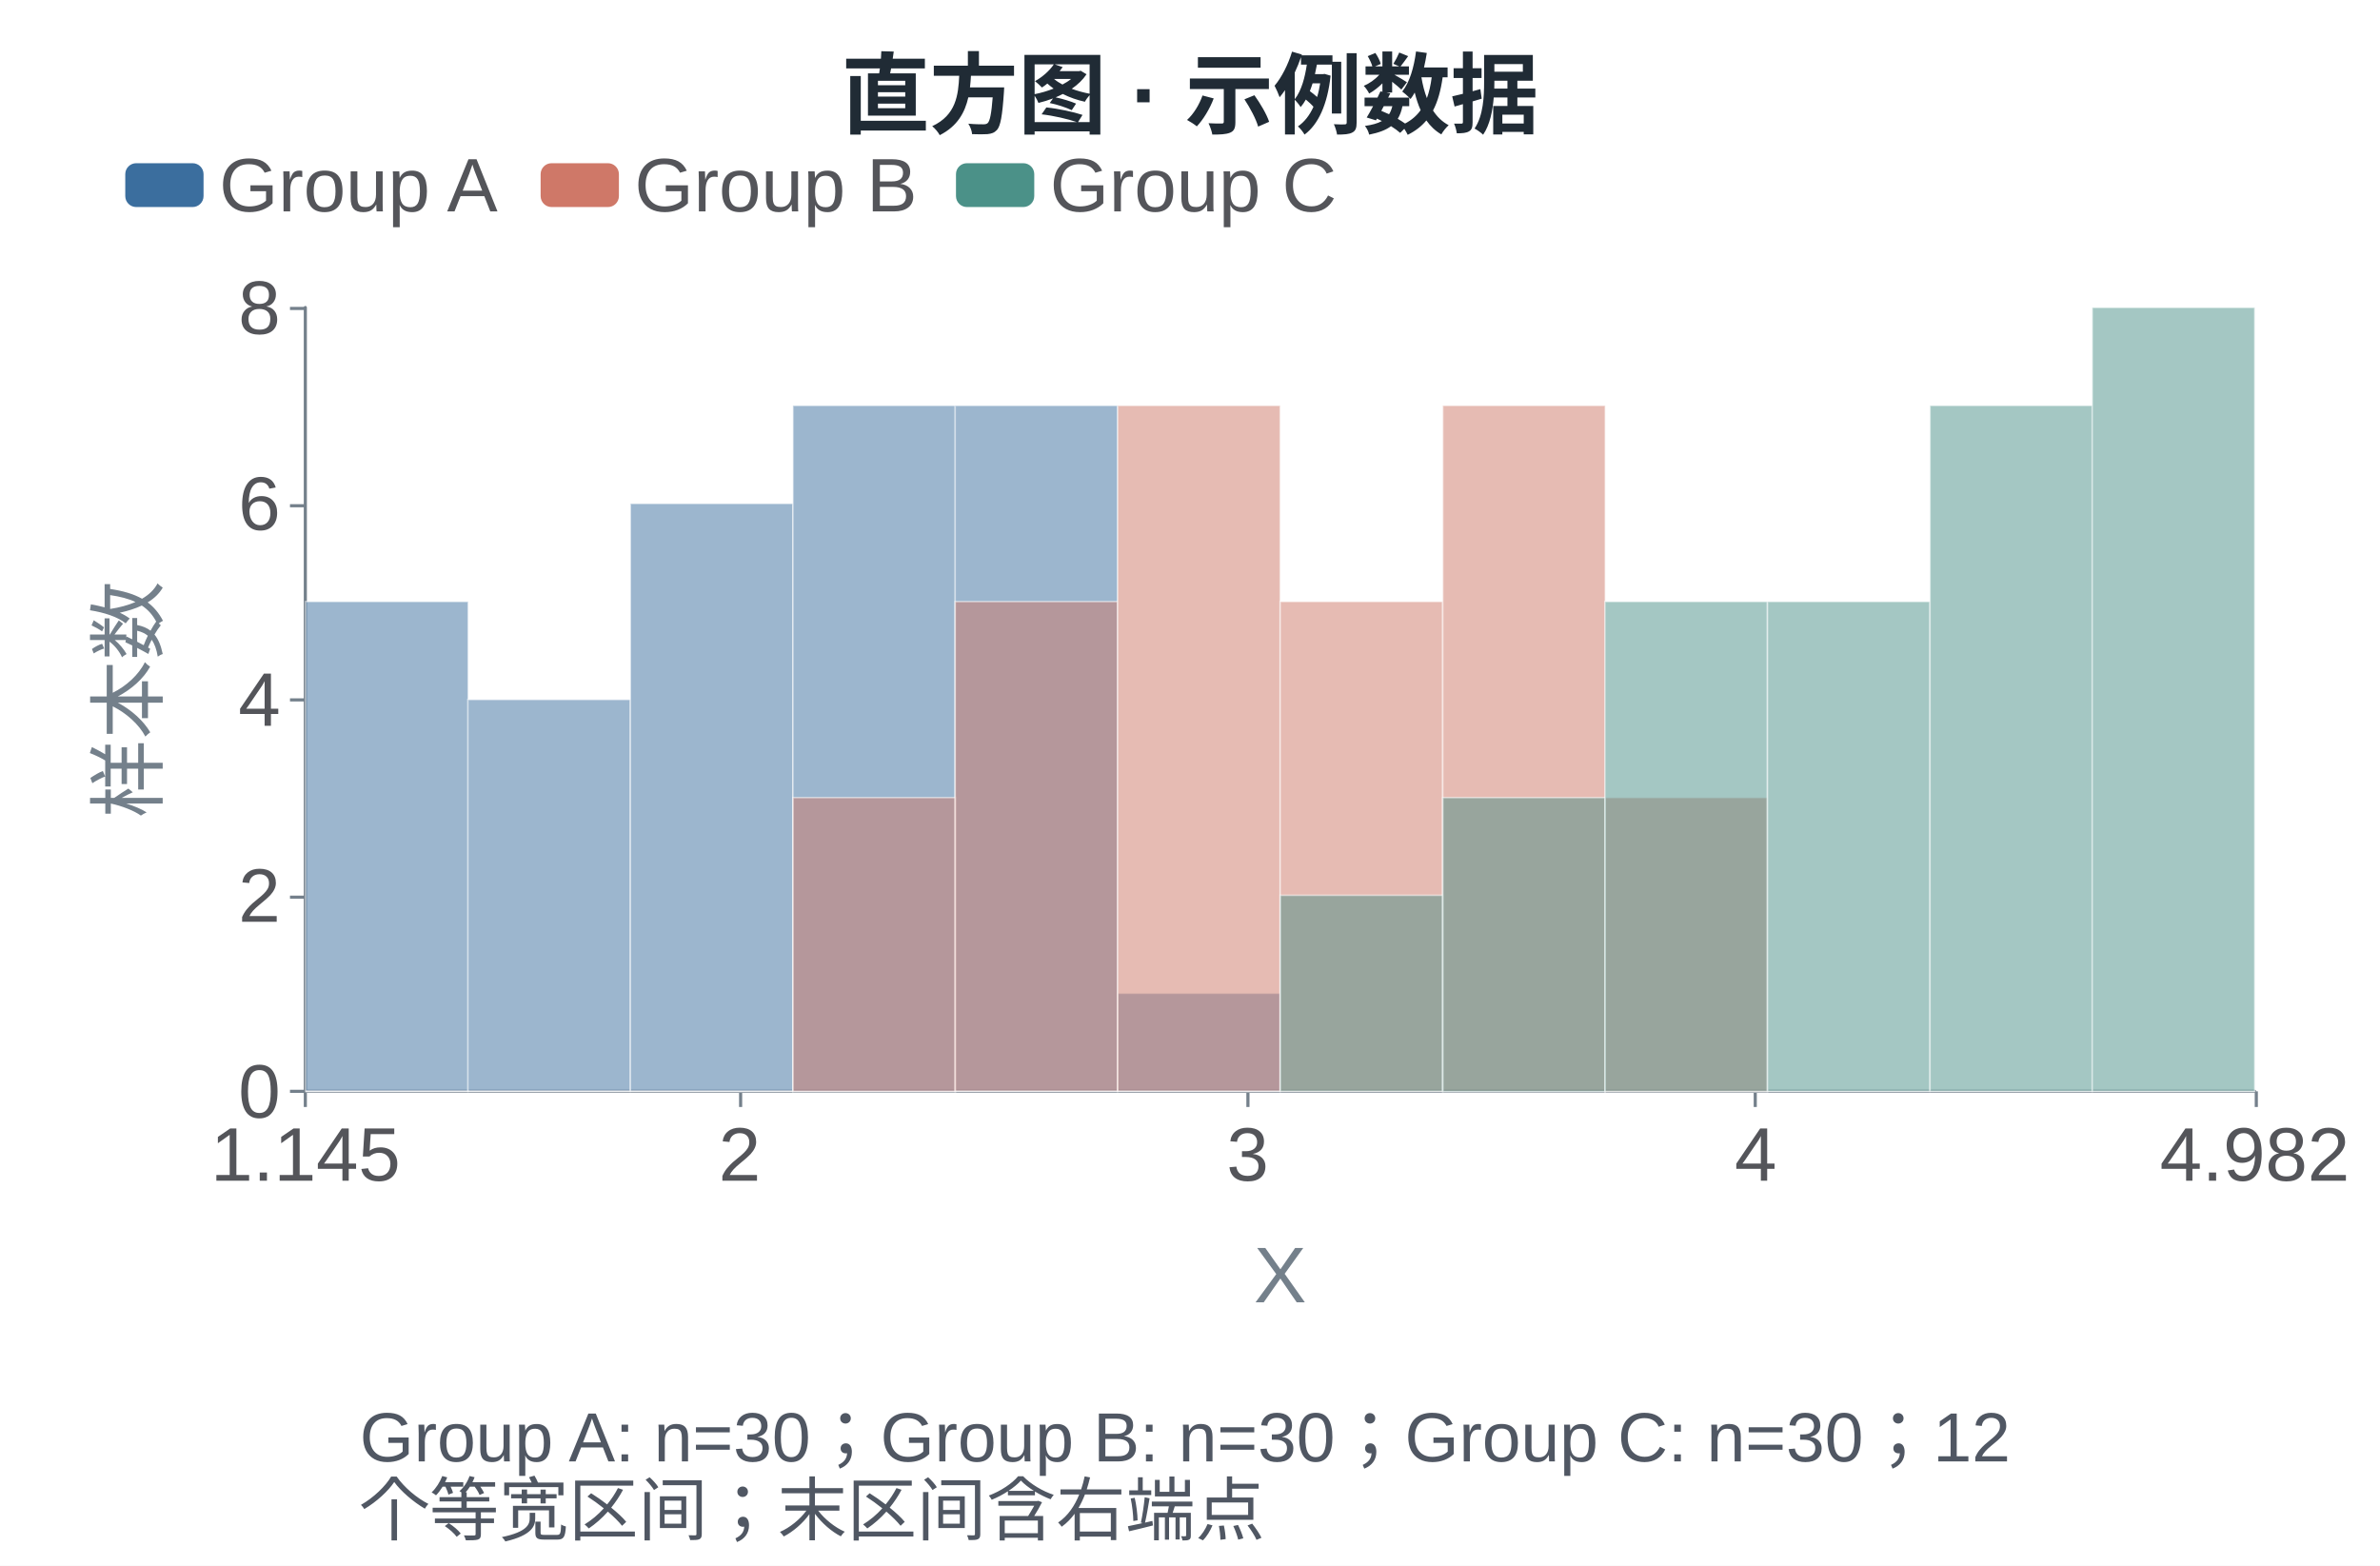
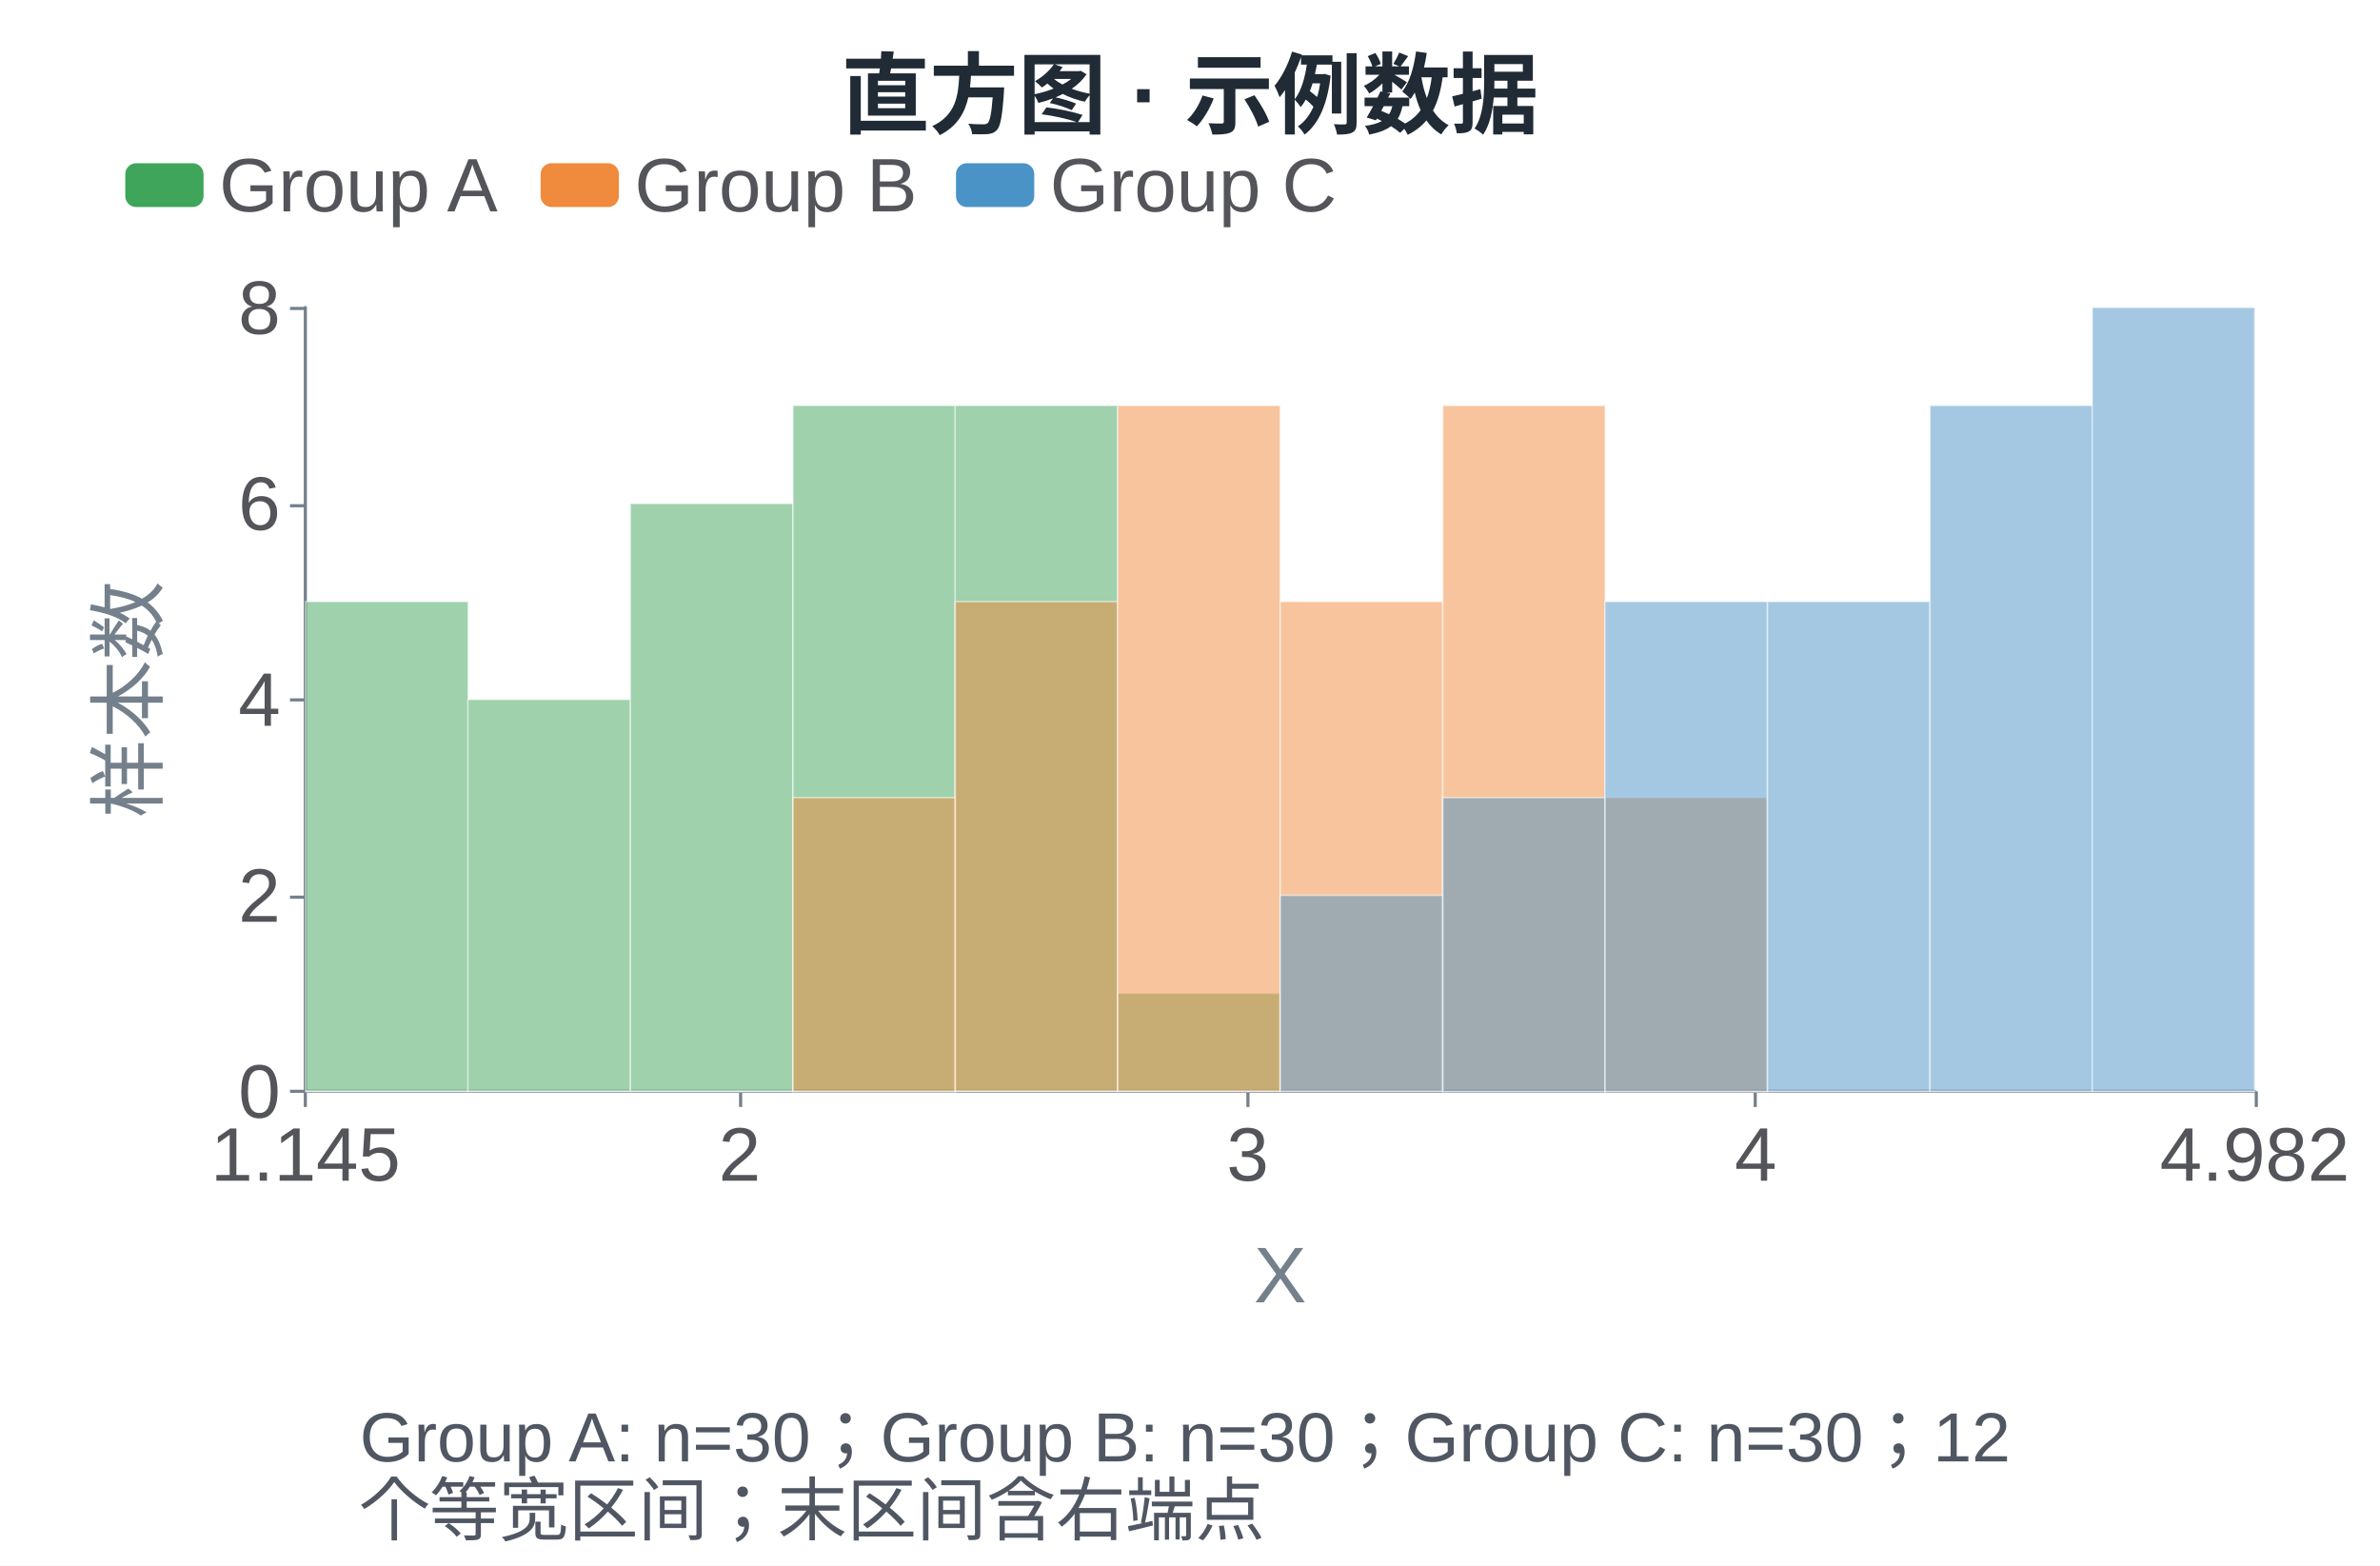
<svg xmlns="http://www.w3.org/2000/svg" width="760" height="500" version="1.1" baseProfile="full" viewBox="0 0 760 500">
  <rect width="760" height="500" x="0" y="0" fill="#fff" />
-   <path d="M0 0l530.3 0l0 54.3l-530.3 0Z" transform="translate(114.8597 439.7491)" fill="none" pointer-events="visible" class="zr85-cls-986" />
+   <path d="M0 0l530.3 0l0 54.3l-530.3 0Z" transform="translate(114.8597 439.7491)" fill="none" pointer-events="visible" class="zr85-cls-998" />
  <text dominant-baseline="central" text-anchor="start" style="font: 22.234px Arial" xml:space="preserve" y="13.563" transform="translate(114.8597 439.7491)" fill="#505763">Group A: n=30；Group B: n=30；Group C: n=30；12</text>
  <text dominant-baseline="central" text-anchor="start" style="font: 22.234px Arial" y="40.688" transform="translate(114.8597 439.7491)" fill="#505763">个等宽区间；末区间含右端点</text>
  <text dominant-baseline="central" text-anchor="middle" style="font-size:25.234px;font-family:Arial;" y="-12.617" transform="matrix(0,-1,1,0,51.571,223.3745)" fill="#74808b">样本数</text>
-   <path d="M97.5 348.5L97.5 98.2" fill="none" pointer-events="visible" stroke="#74808b" stroke-linecap="round" class="zr85-cls-987" />
+   <path d="M97.5 348.5L97.5 98.2" fill="none" pointer-events="visible" stroke="#74808b" stroke-linecap="round" class="zr85-cls-999" />
  <text dominant-baseline="central" text-anchor="middle" style="font-size:25.234px;font-family:Arial;" y="12.617" transform="translate(408.7855 394.5151)" fill="#74808b">X</text>
-   <path d="M97.6 348.5L720 348.5" fill="none" pointer-events="visible" stroke="#74808b" stroke-linecap="round" class="zr85-cls-987" />
-   <path d="M97.6 348.5L92.6 348.5" fill="none" pointer-events="visible" stroke="#74808b" class="zr85-cls-987" />
-   <path d="M97.6 286.5L92.6 286.5" fill="none" pointer-events="visible" stroke="#74808b" class="zr85-cls-987" />
-   <path d="M97.6 223.5L92.6 223.5" fill="none" pointer-events="visible" stroke="#74808b" class="zr85-cls-987" />
-   <path d="M97.6 161.5L92.6 161.5" fill="none" pointer-events="visible" stroke="#74808b" class="zr85-cls-987" />
-   <path d="M97.6 98.5L92.6 98.5" fill="none" pointer-events="visible" stroke="#74808b" class="zr85-cls-987" />
-   <path d="M97.5 348.5L97.5 353.5" fill="none" pointer-events="visible" stroke="#74808b" class="zr85-cls-987" />
-   <path d="M236.5 348.5L236.5 353.5" fill="none" pointer-events="visible" stroke="#74808b" class="zr85-cls-987" />
-   <path d="M398.5 348.5L398.5 353.5" fill="none" pointer-events="visible" stroke="#74808b" class="zr85-cls-987" />
-   <path d="M560.5 348.5L560.5 353.5" fill="none" pointer-events="visible" stroke="#74808b" class="zr85-cls-987" />
-   <path d="M720.5 348.5L720.5 353.5" fill="none" pointer-events="visible" stroke="#74808b" class="zr85-cls-987" />
+   <path d="M97.6 348.5L720 348.5" fill="none" pointer-events="visible" stroke="#74808b" stroke-linecap="round" class="zr85-cls-999" />
+   <path d="M97.6 348.5L92.6 348.5" fill="none" pointer-events="visible" stroke="#74808b" class="zr85-cls-999" />
+   <path d="M97.6 286.5L92.6 286.5" fill="none" pointer-events="visible" stroke="#74808b" class="zr85-cls-999" />
+   <path d="M97.6 223.5L92.6 223.5" fill="none" pointer-events="visible" stroke="#74808b" class="zr85-cls-999" />
+   <path d="M97.6 161.5L92.6 161.5" fill="none" pointer-events="visible" stroke="#74808b" class="zr85-cls-999" />
+   <path d="M97.6 98.5L92.6 98.5" fill="none" pointer-events="visible" stroke="#74808b" class="zr85-cls-999" />
+   <path d="M97.5 348.5L97.5 353.5" fill="none" pointer-events="visible" stroke="#74808b" class="zr85-cls-999" />
+   <path d="M236.5 348.5L236.5 353.5" fill="none" pointer-events="visible" stroke="#74808b" class="zr85-cls-999" />
+   <path d="M398.5 348.5L398.5 353.5" fill="none" pointer-events="visible" stroke="#74808b" class="zr85-cls-999" />
+   <path d="M560.5 348.5L560.5 353.5" fill="none" pointer-events="visible" stroke="#74808b" class="zr85-cls-999" />
+   <path d="M720.5 348.5L720.5 353.5" fill="none" pointer-events="visible" stroke="#74808b" class="zr85-cls-999" />
  <text dominant-baseline="central" text-anchor="end" style="font-size:24.234px;font-family:Arial;" transform="translate(89.571 348.5151)" fill="#54555a">0</text>
  <text dominant-baseline="central" text-anchor="end" style="font-size:24.234px;font-family:Arial;" transform="translate(89.571 285.9448)" fill="#54555a">2</text>
  <text dominant-baseline="central" text-anchor="end" style="font-size:24.234px;font-family:Arial;" transform="translate(89.571 223.3745)" fill="#54555a">4</text>
  <text dominant-baseline="central" text-anchor="end" style="font-size:24.234px;font-family:Arial;" transform="translate(89.571 160.8043)" fill="#54555a">6</text>
  <text dominant-baseline="central" text-anchor="end" style="font-size:24.234px;font-family:Arial;" transform="translate(89.571 98.234)" fill="#54555a">8</text>
  <text dominant-baseline="central" text-anchor="middle" style="font-size:24.234px;font-family:Arial;" y="12.117" transform="translate(97.571 356.5151)" fill="#54555a">1.145</text>
  <text dominant-baseline="central" text-anchor="middle" style="font-size:24.234px;font-family:Arial;" y="12.117" transform="translate(236.1977 356.5151)" fill="#54555a">2</text>
  <text dominant-baseline="central" text-anchor="middle" style="font-size:24.234px;font-family:Arial;" y="12.117" transform="translate(398.4119 356.5151)" fill="#54555a">3</text>
  <text dominant-baseline="central" text-anchor="middle" style="font-size:24.234px;font-family:Arial;" y="12.117" transform="translate(560.6261 356.5151)" fill="#54555a">4</text>
  <text dominant-baseline="central" text-anchor="middle" style="font-size:24.234px;font-family:Arial;" y="12.117" transform="translate(720 356.5151)" fill="#54555a">4.982</text>
-   <path d="M97.6 192.1l51.9 0l0 156.4l-51.9 0Z" fill="#3B6E9E" fill-opacity="0.5" stroke="#fff" stroke-width="0.5" stroke-opacity="0.5" ecmeta_series_index="0" ecmeta_data_index="0" ecmeta_ssr_type="chart" class="zr85-cls-988" />
-   <path d="M149.4 223.4l51.9 0l0 125.1l-51.9 0Z" fill="#3B6E9E" fill-opacity="0.5" stroke="#fff" stroke-width="0.5" stroke-opacity="0.5" ecmeta_series_index="0" ecmeta_data_index="1" ecmeta_ssr_type="chart" class="zr85-cls-988" />
-   <path d="M201.3 160.8l51.9 0l0 187.7l-51.9 0Z" fill="#3B6E9E" fill-opacity="0.5" stroke="#fff" stroke-width="0.5" stroke-opacity="0.5" ecmeta_series_index="0" ecmeta_data_index="2" ecmeta_ssr_type="chart" class="zr85-cls-988" />
-   <path d="M253.2 129.5l51.9 0l0 219l-51.9 0Z" fill="#3B6E9E" fill-opacity="0.5" stroke="#fff" stroke-width="0.5" stroke-opacity="0.5" ecmeta_series_index="0" ecmeta_data_index="3" ecmeta_ssr_type="chart" class="zr85-cls-988" />
-   <path d="M305 129.5l51.9 0l0 219l-51.9 0Z" fill="#3B6E9E" fill-opacity="0.5" stroke="#fff" stroke-width="0.5" stroke-opacity="0.5" ecmeta_series_index="0" ecmeta_data_index="4" ecmeta_ssr_type="chart" class="zr85-cls-988" />
-   <path d="M356.9 317.2l51.9 0l0 31.3l-51.9 0Z" fill="#3B6E9E" fill-opacity="0.5" stroke="#fff" stroke-width="0.5" stroke-opacity="0.5" ecmeta_series_index="0" ecmeta_data_index="5" ecmeta_ssr_type="chart" class="zr85-cls-988" />
-   <path d="M408.8 348.5l51.9 0l0 0l-51.9 0Z" fill="#3B6E9E" fill-opacity="0.5" stroke="#fff" stroke-width="0.5" stroke-opacity="0.5" ecmeta_series_index="0" ecmeta_data_index="6" ecmeta_ssr_type="chart" class="zr85-cls-988" />
-   <path d="M460.7 348.5l51.9 0l0 0l-51.9 0Z" fill="#3B6E9E" fill-opacity="0.5" stroke="#fff" stroke-width="0.5" stroke-opacity="0.5" ecmeta_series_index="0" ecmeta_data_index="7" ecmeta_ssr_type="chart" class="zr85-cls-988" />
-   <path d="M512.5 348.5l51.9 0l0 0l-51.9 0Z" fill="#3B6E9E" fill-opacity="0.5" stroke="#fff" stroke-width="0.5" stroke-opacity="0.5" ecmeta_series_index="0" ecmeta_data_index="8" ecmeta_ssr_type="chart" class="zr85-cls-988" />
-   <path d="M564.4 348.5l51.9 0l0 0l-51.9 0Z" fill="#3B6E9E" fill-opacity="0.5" stroke="#fff" stroke-width="0.5" stroke-opacity="0.5" ecmeta_series_index="0" ecmeta_data_index="9" ecmeta_ssr_type="chart" class="zr85-cls-988" />
-   <path d="M616.3 348.5l51.9 0l0 0l-51.9 0Z" fill="#3B6E9E" fill-opacity="0.5" stroke="#fff" stroke-width="0.5" stroke-opacity="0.5" ecmeta_series_index="0" ecmeta_data_index="10" ecmeta_ssr_type="chart" class="zr85-cls-988" />
-   <path d="M668.1 348.5l51.9 0l0 0l-51.9 0Z" fill="#3B6E9E" fill-opacity="0.5" stroke="#fff" stroke-width="0.5" stroke-opacity="0.5" ecmeta_series_index="0" ecmeta_data_index="11" ecmeta_ssr_type="chart" class="zr85-cls-988" />
-   <path d="M97.6 348.5l51.9 0l0 0l-51.9 0Z" fill="#CF7868" fill-opacity="0.5" stroke="#fff" stroke-width="0.5" stroke-opacity="0.5" ecmeta_series_index="1" ecmeta_data_index="0" ecmeta_ssr_type="chart" class="zr85-cls-989" />
-   <path d="M149.4 348.5l51.9 0l0 0l-51.9 0Z" fill="#CF7868" fill-opacity="0.5" stroke="#fff" stroke-width="0.5" stroke-opacity="0.5" ecmeta_series_index="1" ecmeta_data_index="1" ecmeta_ssr_type="chart" class="zr85-cls-989" />
-   <path d="M201.3 348.5l51.9 0l0 0l-51.9 0Z" fill="#CF7868" fill-opacity="0.5" stroke="#fff" stroke-width="0.5" stroke-opacity="0.5" ecmeta_series_index="1" ecmeta_data_index="2" ecmeta_ssr_type="chart" class="zr85-cls-989" />
-   <path d="M253.2 254.7l51.9 0l0 93.9l-51.9 0Z" fill="#CF7868" fill-opacity="0.5" stroke="#fff" stroke-width="0.5" stroke-opacity="0.5" ecmeta_series_index="1" ecmeta_data_index="3" ecmeta_ssr_type="chart" class="zr85-cls-989" />
-   <path d="M305 192.1l51.9 0l0 156.4l-51.9 0Z" fill="#CF7868" fill-opacity="0.5" stroke="#fff" stroke-width="0.5" stroke-opacity="0.5" ecmeta_series_index="1" ecmeta_data_index="4" ecmeta_ssr_type="chart" class="zr85-cls-989" />
-   <path d="M356.9 129.5l51.9 0l0 219l-51.9 0Z" fill="#CF7868" fill-opacity="0.5" stroke="#fff" stroke-width="0.5" stroke-opacity="0.5" ecmeta_series_index="1" ecmeta_data_index="5" ecmeta_ssr_type="chart" class="zr85-cls-989" />
-   <path d="M408.8 192.1l51.9 0l0 156.4l-51.9 0Z" fill="#CF7868" fill-opacity="0.5" stroke="#fff" stroke-width="0.5" stroke-opacity="0.5" ecmeta_series_index="1" ecmeta_data_index="6" ecmeta_ssr_type="chart" class="zr85-cls-989" />
-   <path d="M460.7 129.5l51.9 0l0 219l-51.9 0Z" fill="#CF7868" fill-opacity="0.5" stroke="#fff" stroke-width="0.5" stroke-opacity="0.5" ecmeta_series_index="1" ecmeta_data_index="7" ecmeta_ssr_type="chart" class="zr85-cls-989" />
-   <path d="M512.5 254.7l51.9 0l0 93.9l-51.9 0Z" fill="#CF7868" fill-opacity="0.5" stroke="#fff" stroke-width="0.5" stroke-opacity="0.5" ecmeta_series_index="1" ecmeta_data_index="8" ecmeta_ssr_type="chart" class="zr85-cls-989" />
-   <path d="M564.4 348.5l51.9 0l0 0l-51.9 0Z" fill="#CF7868" fill-opacity="0.5" stroke="#fff" stroke-width="0.5" stroke-opacity="0.5" ecmeta_series_index="1" ecmeta_data_index="9" ecmeta_ssr_type="chart" class="zr85-cls-989" />
-   <path d="M616.3 348.5l51.9 0l0 0l-51.9 0Z" fill="#CF7868" fill-opacity="0.5" stroke="#fff" stroke-width="0.5" stroke-opacity="0.5" ecmeta_series_index="1" ecmeta_data_index="10" ecmeta_ssr_type="chart" class="zr85-cls-989" />
-   <path d="M668.1 348.5l51.9 0l0 0l-51.9 0Z" fill="#CF7868" fill-opacity="0.5" stroke="#fff" stroke-width="0.5" stroke-opacity="0.5" ecmeta_series_index="1" ecmeta_data_index="11" ecmeta_ssr_type="chart" class="zr85-cls-989" />
-   <path d="M97.6 348.5l51.9 0l0 0l-51.9 0Z" fill="#4B9188" fill-opacity="0.5" stroke="#fff" stroke-width="0.5" stroke-opacity="0.5" ecmeta_series_index="2" ecmeta_data_index="0" ecmeta_ssr_type="chart" class="zr85-cls-990" />
-   <path d="M149.4 348.5l51.9 0l0 0l-51.9 0Z" fill="#4B9188" fill-opacity="0.5" stroke="#fff" stroke-width="0.5" stroke-opacity="0.5" ecmeta_series_index="2" ecmeta_data_index="1" ecmeta_ssr_type="chart" class="zr85-cls-990" />
-   <path d="M201.3 348.5l51.9 0l0 0l-51.9 0Z" fill="#4B9188" fill-opacity="0.5" stroke="#fff" stroke-width="0.5" stroke-opacity="0.5" ecmeta_series_index="2" ecmeta_data_index="2" ecmeta_ssr_type="chart" class="zr85-cls-990" />
-   <path d="M253.2 348.5l51.9 0l0 0l-51.9 0Z" fill="#4B9188" fill-opacity="0.5" stroke="#fff" stroke-width="0.5" stroke-opacity="0.5" ecmeta_series_index="2" ecmeta_data_index="3" ecmeta_ssr_type="chart" class="zr85-cls-990" />
-   <path d="M305 348.5l51.9 0l0 0l-51.9 0Z" fill="#4B9188" fill-opacity="0.5" stroke="#fff" stroke-width="0.5" stroke-opacity="0.5" ecmeta_series_index="2" ecmeta_data_index="4" ecmeta_ssr_type="chart" class="zr85-cls-990" />
-   <path d="M356.9 348.5l51.9 0l0 0l-51.9 0Z" fill="#4B9188" fill-opacity="0.5" stroke="#fff" stroke-width="0.5" stroke-opacity="0.5" ecmeta_series_index="2" ecmeta_data_index="5" ecmeta_ssr_type="chart" class="zr85-cls-990" />
-   <path d="M408.8 285.9l51.9 0l0 62.6l-51.9 0Z" fill="#4B9188" fill-opacity="0.5" stroke="#fff" stroke-width="0.5" stroke-opacity="0.5" ecmeta_series_index="2" ecmeta_data_index="6" ecmeta_ssr_type="chart" class="zr85-cls-990" />
-   <path d="M460.7 254.7l51.9 0l0 93.9l-51.9 0Z" fill="#4B9188" fill-opacity="0.5" stroke="#fff" stroke-width="0.5" stroke-opacity="0.5" ecmeta_series_index="2" ecmeta_data_index="7" ecmeta_ssr_type="chart" class="zr85-cls-990" />
-   <path d="M512.5 192.1l51.9 0l0 156.4l-51.9 0Z" fill="#4B9188" fill-opacity="0.5" stroke="#fff" stroke-width="0.5" stroke-opacity="0.5" ecmeta_series_index="2" ecmeta_data_index="8" ecmeta_ssr_type="chart" class="zr85-cls-990" />
-   <path d="M564.4 192.1l51.9 0l0 156.4l-51.9 0Z" fill="#4B9188" fill-opacity="0.5" stroke="#fff" stroke-width="0.5" stroke-opacity="0.5" ecmeta_series_index="2" ecmeta_data_index="9" ecmeta_ssr_type="chart" class="zr85-cls-990" />
-   <path d="M616.3 129.5l51.9 0l0 219l-51.9 0Z" fill="#4B9188" fill-opacity="0.5" stroke="#fff" stroke-width="0.5" stroke-opacity="0.5" ecmeta_series_index="2" ecmeta_data_index="10" ecmeta_ssr_type="chart" class="zr85-cls-990" />
-   <path d="M668.1 98.2l51.9 0l0 250.3l-51.9 0Z" fill="#4B9188" fill-opacity="0.5" stroke="#fff" stroke-width="0.5" stroke-opacity="0.5" ecmeta_series_index="2" ecmeta_data_index="11" ecmeta_ssr_type="chart" class="zr85-cls-990" />
-   <path d="M-5 -5l397.1 0l0 34.2l-397.1 0Z" transform="translate(40 47)" fill="rgb(0,0,0)" fill-opacity="0" stroke="#b7b9be" stroke-width="0" class="zr85-cls-987" />
-   <path d="M3.5 0L21.5 0A3.5 3.5 0 0 1 25 3.5L25 10.5A3.5 3.5 0 0 1 21.5 14L3.5 14A3.5 3.5 0 0 1 0 10.5L0 3.5A3.5 3.5 0 0 1 3.5 0" transform="translate(40 52.117)" fill="#3B6E9E" ecmeta_series_index="0" ecmeta_data_index="0" ecmeta_ssr_type="legend" ecmeta_silent="true" class="zr85-cls-987" />
+   <path d="M97.6 192.1l51.9 0l0 156.4l-51.9 0Z" fill="#3FA55A" fill-opacity="0.5" stroke="#fff" stroke-width="0.5" stroke-opacity="0.5" ecmeta_series_index="0" ecmeta_data_index="0" ecmeta_ssr_type="chart" class="zr85-cls-1000" />
+   <path d="M149.4 223.4l51.9 0l0 125.1l-51.9 0Z" fill="#3FA55A" fill-opacity="0.5" stroke="#fff" stroke-width="0.5" stroke-opacity="0.5" ecmeta_series_index="0" ecmeta_data_index="1" ecmeta_ssr_type="chart" class="zr85-cls-1000" />
+   <path d="M201.3 160.8l51.9 0l0 187.7l-51.9 0Z" fill="#3FA55A" fill-opacity="0.5" stroke="#fff" stroke-width="0.5" stroke-opacity="0.5" ecmeta_series_index="0" ecmeta_data_index="2" ecmeta_ssr_type="chart" class="zr85-cls-1000" />
+   <path d="M253.2 129.5l51.9 0l0 219l-51.9 0Z" fill="#3FA55A" fill-opacity="0.5" stroke="#fff" stroke-width="0.5" stroke-opacity="0.5" ecmeta_series_index="0" ecmeta_data_index="3" ecmeta_ssr_type="chart" class="zr85-cls-1000" />
+   <path d="M305 129.5l51.9 0l0 219l-51.9 0Z" fill="#3FA55A" fill-opacity="0.5" stroke="#fff" stroke-width="0.5" stroke-opacity="0.5" ecmeta_series_index="0" ecmeta_data_index="4" ecmeta_ssr_type="chart" class="zr85-cls-1000" />
+   <path d="M356.9 317.2l51.9 0l0 31.3l-51.9 0Z" fill="#3FA55A" fill-opacity="0.5" stroke="#fff" stroke-width="0.5" stroke-opacity="0.5" ecmeta_series_index="0" ecmeta_data_index="5" ecmeta_ssr_type="chart" class="zr85-cls-1000" />
+   <path d="M408.8 348.5l51.9 0l0 0l-51.9 0Z" fill="#3FA55A" fill-opacity="0.5" stroke="#fff" stroke-width="0.5" stroke-opacity="0.5" ecmeta_series_index="0" ecmeta_data_index="6" ecmeta_ssr_type="chart" class="zr85-cls-1000" />
+   <path d="M460.7 348.5l51.9 0l0 0l-51.9 0Z" fill="#3FA55A" fill-opacity="0.5" stroke="#fff" stroke-width="0.5" stroke-opacity="0.5" ecmeta_series_index="0" ecmeta_data_index="7" ecmeta_ssr_type="chart" class="zr85-cls-1000" />
+   <path d="M512.5 348.5l51.9 0l0 0l-51.9 0Z" fill="#3FA55A" fill-opacity="0.5" stroke="#fff" stroke-width="0.5" stroke-opacity="0.5" ecmeta_series_index="0" ecmeta_data_index="8" ecmeta_ssr_type="chart" class="zr85-cls-1000" />
+   <path d="M564.4 348.5l51.9 0l0 0l-51.9 0Z" fill="#3FA55A" fill-opacity="0.5" stroke="#fff" stroke-width="0.5" stroke-opacity="0.5" ecmeta_series_index="0" ecmeta_data_index="9" ecmeta_ssr_type="chart" class="zr85-cls-1000" />
+   <path d="M616.3 348.5l51.9 0l0 0l-51.9 0Z" fill="#3FA55A" fill-opacity="0.5" stroke="#fff" stroke-width="0.5" stroke-opacity="0.5" ecmeta_series_index="0" ecmeta_data_index="10" ecmeta_ssr_type="chart" class="zr85-cls-1000" />
+   <path d="M668.1 348.5l51.9 0l0 0l-51.9 0Z" fill="#3FA55A" fill-opacity="0.5" stroke="#fff" stroke-width="0.5" stroke-opacity="0.5" ecmeta_series_index="0" ecmeta_data_index="11" ecmeta_ssr_type="chart" class="zr85-cls-1000" />
+   <path d="M97.6 348.5l51.9 0l0 0l-51.9 0Z" fill="#F08A3C" fill-opacity="0.5" stroke="#fff" stroke-width="0.5" stroke-opacity="0.5" ecmeta_series_index="1" ecmeta_data_index="0" ecmeta_ssr_type="chart" class="zr85-cls-1001" />
+   <path d="M149.4 348.5l51.9 0l0 0l-51.9 0Z" fill="#F08A3C" fill-opacity="0.5" stroke="#fff" stroke-width="0.5" stroke-opacity="0.5" ecmeta_series_index="1" ecmeta_data_index="1" ecmeta_ssr_type="chart" class="zr85-cls-1001" />
+   <path d="M201.3 348.5l51.9 0l0 0l-51.9 0Z" fill="#F08A3C" fill-opacity="0.5" stroke="#fff" stroke-width="0.5" stroke-opacity="0.5" ecmeta_series_index="1" ecmeta_data_index="2" ecmeta_ssr_type="chart" class="zr85-cls-1001" />
+   <path d="M253.2 254.7l51.9 0l0 93.9l-51.9 0Z" fill="#F08A3C" fill-opacity="0.5" stroke="#fff" stroke-width="0.5" stroke-opacity="0.5" ecmeta_series_index="1" ecmeta_data_index="3" ecmeta_ssr_type="chart" class="zr85-cls-1001" />
+   <path d="M305 192.1l51.9 0l0 156.4l-51.9 0Z" fill="#F08A3C" fill-opacity="0.5" stroke="#fff" stroke-width="0.5" stroke-opacity="0.5" ecmeta_series_index="1" ecmeta_data_index="4" ecmeta_ssr_type="chart" class="zr85-cls-1001" />
+   <path d="M356.9 129.5l51.9 0l0 219l-51.9 0Z" fill="#F08A3C" fill-opacity="0.5" stroke="#fff" stroke-width="0.5" stroke-opacity="0.5" ecmeta_series_index="1" ecmeta_data_index="5" ecmeta_ssr_type="chart" class="zr85-cls-1001" />
+   <path d="M408.8 192.1l51.9 0l0 156.4l-51.9 0Z" fill="#F08A3C" fill-opacity="0.5" stroke="#fff" stroke-width="0.5" stroke-opacity="0.5" ecmeta_series_index="1" ecmeta_data_index="6" ecmeta_ssr_type="chart" class="zr85-cls-1001" />
+   <path d="M460.7 129.5l51.9 0l0 219l-51.9 0Z" fill="#F08A3C" fill-opacity="0.5" stroke="#fff" stroke-width="0.5" stroke-opacity="0.5" ecmeta_series_index="1" ecmeta_data_index="7" ecmeta_ssr_type="chart" class="zr85-cls-1001" />
+   <path d="M512.5 254.7l51.9 0l0 93.9l-51.9 0Z" fill="#F08A3C" fill-opacity="0.5" stroke="#fff" stroke-width="0.5" stroke-opacity="0.5" ecmeta_series_index="1" ecmeta_data_index="8" ecmeta_ssr_type="chart" class="zr85-cls-1001" />
+   <path d="M564.4 348.5l51.9 0l0 0l-51.9 0Z" fill="#F08A3C" fill-opacity="0.5" stroke="#fff" stroke-width="0.5" stroke-opacity="0.5" ecmeta_series_index="1" ecmeta_data_index="9" ecmeta_ssr_type="chart" class="zr85-cls-1001" />
+   <path d="M616.3 348.5l51.9 0l0 0l-51.9 0Z" fill="#F08A3C" fill-opacity="0.5" stroke="#fff" stroke-width="0.5" stroke-opacity="0.5" ecmeta_series_index="1" ecmeta_data_index="10" ecmeta_ssr_type="chart" class="zr85-cls-1001" />
+   <path d="M668.1 348.5l51.9 0l0 0l-51.9 0Z" fill="#F08A3C" fill-opacity="0.5" stroke="#fff" stroke-width="0.5" stroke-opacity="0.5" ecmeta_series_index="1" ecmeta_data_index="11" ecmeta_ssr_type="chart" class="zr85-cls-1001" />
+   <path d="M97.6 348.5l51.9 0l0 0l-51.9 0Z" fill="#4A93C7" fill-opacity="0.5" stroke="#fff" stroke-width="0.5" stroke-opacity="0.5" ecmeta_series_index="2" ecmeta_data_index="0" ecmeta_ssr_type="chart" class="zr85-cls-1002" />
+   <path d="M149.4 348.5l51.9 0l0 0l-51.9 0Z" fill="#4A93C7" fill-opacity="0.5" stroke="#fff" stroke-width="0.5" stroke-opacity="0.5" ecmeta_series_index="2" ecmeta_data_index="1" ecmeta_ssr_type="chart" class="zr85-cls-1002" />
+   <path d="M201.3 348.5l51.9 0l0 0l-51.9 0Z" fill="#4A93C7" fill-opacity="0.5" stroke="#fff" stroke-width="0.5" stroke-opacity="0.5" ecmeta_series_index="2" ecmeta_data_index="2" ecmeta_ssr_type="chart" class="zr85-cls-1002" />
+   <path d="M253.2 348.5l51.9 0l0 0l-51.9 0Z" fill="#4A93C7" fill-opacity="0.5" stroke="#fff" stroke-width="0.5" stroke-opacity="0.5" ecmeta_series_index="2" ecmeta_data_index="3" ecmeta_ssr_type="chart" class="zr85-cls-1002" />
+   <path d="M305 348.5l51.9 0l0 0l-51.9 0Z" fill="#4A93C7" fill-opacity="0.5" stroke="#fff" stroke-width="0.5" stroke-opacity="0.5" ecmeta_series_index="2" ecmeta_data_index="4" ecmeta_ssr_type="chart" class="zr85-cls-1002" />
+   <path d="M356.9 348.5l51.9 0l0 0l-51.9 0Z" fill="#4A93C7" fill-opacity="0.5" stroke="#fff" stroke-width="0.5" stroke-opacity="0.5" ecmeta_series_index="2" ecmeta_data_index="5" ecmeta_ssr_type="chart" class="zr85-cls-1002" />
+   <path d="M408.8 285.9l51.9 0l0 62.6l-51.9 0Z" fill="#4A93C7" fill-opacity="0.5" stroke="#fff" stroke-width="0.5" stroke-opacity="0.5" ecmeta_series_index="2" ecmeta_data_index="6" ecmeta_ssr_type="chart" class="zr85-cls-1002" />
+   <path d="M460.7 254.7l51.9 0l0 93.9l-51.9 0Z" fill="#4A93C7" fill-opacity="0.5" stroke="#fff" stroke-width="0.5" stroke-opacity="0.5" ecmeta_series_index="2" ecmeta_data_index="7" ecmeta_ssr_type="chart" class="zr85-cls-1002" />
+   <path d="M512.5 192.1l51.9 0l0 156.4l-51.9 0Z" fill="#4A93C7" fill-opacity="0.5" stroke="#fff" stroke-width="0.5" stroke-opacity="0.5" ecmeta_series_index="2" ecmeta_data_index="8" ecmeta_ssr_type="chart" class="zr85-cls-1002" />
+   <path d="M564.4 192.1l51.9 0l0 156.4l-51.9 0Z" fill="#4A93C7" fill-opacity="0.5" stroke="#fff" stroke-width="0.5" stroke-opacity="0.5" ecmeta_series_index="2" ecmeta_data_index="9" ecmeta_ssr_type="chart" class="zr85-cls-1002" />
+   <path d="M616.3 129.5l51.9 0l0 219l-51.9 0Z" fill="#4A93C7" fill-opacity="0.5" stroke="#fff" stroke-width="0.5" stroke-opacity="0.5" ecmeta_series_index="2" ecmeta_data_index="10" ecmeta_ssr_type="chart" class="zr85-cls-1002" />
+   <path d="M668.1 98.2l51.9 0l0 250.3l-51.9 0Z" fill="#4A93C7" fill-opacity="0.5" stroke="#fff" stroke-width="0.5" stroke-opacity="0.5" ecmeta_series_index="2" ecmeta_data_index="11" ecmeta_ssr_type="chart" class="zr85-cls-1002" />
+   <path d="M-5 -5l397.1 0l0 34.2l-397.1 0Z" transform="translate(40 47)" fill="rgb(0,0,0)" fill-opacity="0" stroke="#b7b9be" stroke-width="0" class="zr85-cls-999" />
+   <path d="M3.5 0L21.5 0A3.5 3.5 0 0 1 25 3.5L25 10.5A3.5 3.5 0 0 1 21.5 14L3.5 14A3.5 3.5 0 0 1 0 10.5L0 3.5A3.5 3.5 0 0 1 3.5 0" transform="translate(40 52.117)" fill="#3FA55A" ecmeta_series_index="0" ecmeta_data_index="0" ecmeta_ssr_type="legend" ecmeta_silent="true" class="zr85-cls-999" />
  <text dominant-baseline="central" text-anchor="start" style="font-size:24.234px;font-family:Arial;" xml:space="preserve" x="30" y="7" transform="translate(40 52.117)" fill="#54555a">Group A</text>
-   <path d="M0 -5.1l120.6 0l0 24.2l-120.6 0Z" transform="translate(40 52.117)" fill="none" pointer-events="visible" ecmeta_series_index="0" ecmeta_data_index="0" ecmeta_ssr_type="legend" ecmeta_silent="true" class="zr85-cls-987" />
-   <path d="M3.5 0L21.5 0A3.5 3.5 0 0 1 25 3.5L25 10.5A3.5 3.5 0 0 1 21.5 14L3.5 14A3.5 3.5 0 0 1 0 10.5L0 3.5A3.5 3.5 0 0 1 3.5 0" transform="translate(172.6351 52.117)" fill="#CF7868" ecmeta_series_index="1" ecmeta_data_index="1" ecmeta_ssr_type="legend" ecmeta_silent="true" class="zr85-cls-987" />
+   <path d="M0 -5.1l120.6 0l0 24.2l-120.6 0Z" transform="translate(40 52.117)" fill="none" pointer-events="visible" ecmeta_series_index="0" ecmeta_data_index="0" ecmeta_ssr_type="legend" ecmeta_silent="true" class="zr85-cls-999" />
+   <path d="M3.5 0L21.5 0A3.5 3.5 0 0 1 25 3.5L25 10.5A3.5 3.5 0 0 1 21.5 14L3.5 14A3.5 3.5 0 0 1 0 10.5L0 3.5A3.5 3.5 0 0 1 3.5 0" transform="translate(172.6351 52.117)" fill="#F08A3C" ecmeta_series_index="1" ecmeta_data_index="1" ecmeta_ssr_type="legend" ecmeta_silent="true" class="zr85-cls-999" />
  <text dominant-baseline="central" text-anchor="start" style="font-size:24.234px;font-family:Arial;" xml:space="preserve" x="30" y="7" transform="translate(172.6351 52.117)" fill="#54555a">Group B</text>
-   <path d="M0 -5.1l120.6 0l0 24.2l-120.6 0Z" transform="translate(172.6351 52.117)" fill="none" pointer-events="visible" ecmeta_series_index="1" ecmeta_data_index="1" ecmeta_ssr_type="legend" ecmeta_silent="true" class="zr85-cls-987" />
-   <path d="M3.5 0L21.5 0A3.5 3.5 0 0 1 25 3.5L25 10.5A3.5 3.5 0 0 1 21.5 14L3.5 14A3.5 3.5 0 0 1 0 10.5L0 3.5A3.5 3.5 0 0 1 3.5 0" transform="translate(305.2702 52.117)" fill="#4B9188" ecmeta_series_index="2" ecmeta_data_index="2" ecmeta_ssr_type="legend" ecmeta_silent="true" class="zr85-cls-987" />
+   <path d="M0 -5.1l120.6 0l0 24.2l-120.6 0Z" transform="translate(172.6351 52.117)" fill="none" pointer-events="visible" ecmeta_series_index="1" ecmeta_data_index="1" ecmeta_ssr_type="legend" ecmeta_silent="true" class="zr85-cls-999" />
+   <path d="M3.5 0L21.5 0A3.5 3.5 0 0 1 25 3.5L25 10.5A3.5 3.5 0 0 1 21.5 14L3.5 14A3.5 3.5 0 0 1 0 10.5L0 3.5A3.5 3.5 0 0 1 3.5 0" transform="translate(305.2702 52.117)" fill="#4A93C7" ecmeta_series_index="2" ecmeta_data_index="2" ecmeta_ssr_type="legend" ecmeta_silent="true" class="zr85-cls-999" />
  <text dominant-baseline="central" text-anchor="start" style="font-size:24.234px;font-family:Arial;" xml:space="preserve" x="30" y="7" transform="translate(305.2702 52.117)" fill="#54555a">Group C</text>
-   <path d="M0 -5.1l121.8 0l0 24.2l-121.8 0Z" transform="translate(305.2702 52.117)" fill="none" pointer-events="visible" ecmeta_series_index="2" ecmeta_data_index="2" ecmeta_ssr_type="legend" ecmeta_silent="true" class="zr85-cls-987" />
-   <path d="M-125.8 -5l251.7 0l0 38.2l-251.7 0Z" transform="translate(380 14)" fill="rgb(0,0,0)" fill-opacity="0" stroke="#3c3c41" stroke-width="0" class="zr85-cls-987" />
+   <path d="M0 -5.1l121.8 0l0 24.2l-121.8 0Z" transform="translate(305.2702 52.117)" fill="none" pointer-events="visible" ecmeta_series_index="2" ecmeta_data_index="2" ecmeta_ssr_type="legend" ecmeta_silent="true" class="zr85-cls-999" />
+   <path d="M-125.8 -5l251.7 0l0 38.2l-251.7 0Z" transform="translate(380 14)" fill="rgb(0,0,0)" fill-opacity="0" stroke="#3c3c41" stroke-width="0" class="zr85-cls-999" />
  <text dominant-baseline="central" text-anchor="middle" style="font-size:28.234px;font-family:Arial;font-weight:bold;" xml:space="preserve" y="14.117" transform="translate(380 14)" fill="#202b35">直方图 · 示例数据</text>
  <style>
- .zr85-cls-986:hover {
+ .zr85-cls-998:hover {
cursor:pointer;
}
- .zr85-cls-987:hover {
+ .zr85-cls-999:hover {
pointer-events:none;
}
- .zr85-cls-988:hover {
+ .zr85-cls-1000:hover {
cursor:pointer;
- fill:rgba(64,121,173,1);
+ fill:rgba(69,181,99,1);
}
- .zr85-cls-989:hover {
+ .zr85-cls-1001:hover {
cursor:pointer;
- fill:rgba(227,132,114,1);
+ fill:rgba(255,151,66,1);
}
- .zr85-cls-990:hover {
+ .zr85-cls-1002:hover {
cursor:pointer;
- fill:rgba(82,159,149,1);
+ fill:rgba(81,161,218,1);
}



</style>
</svg>
